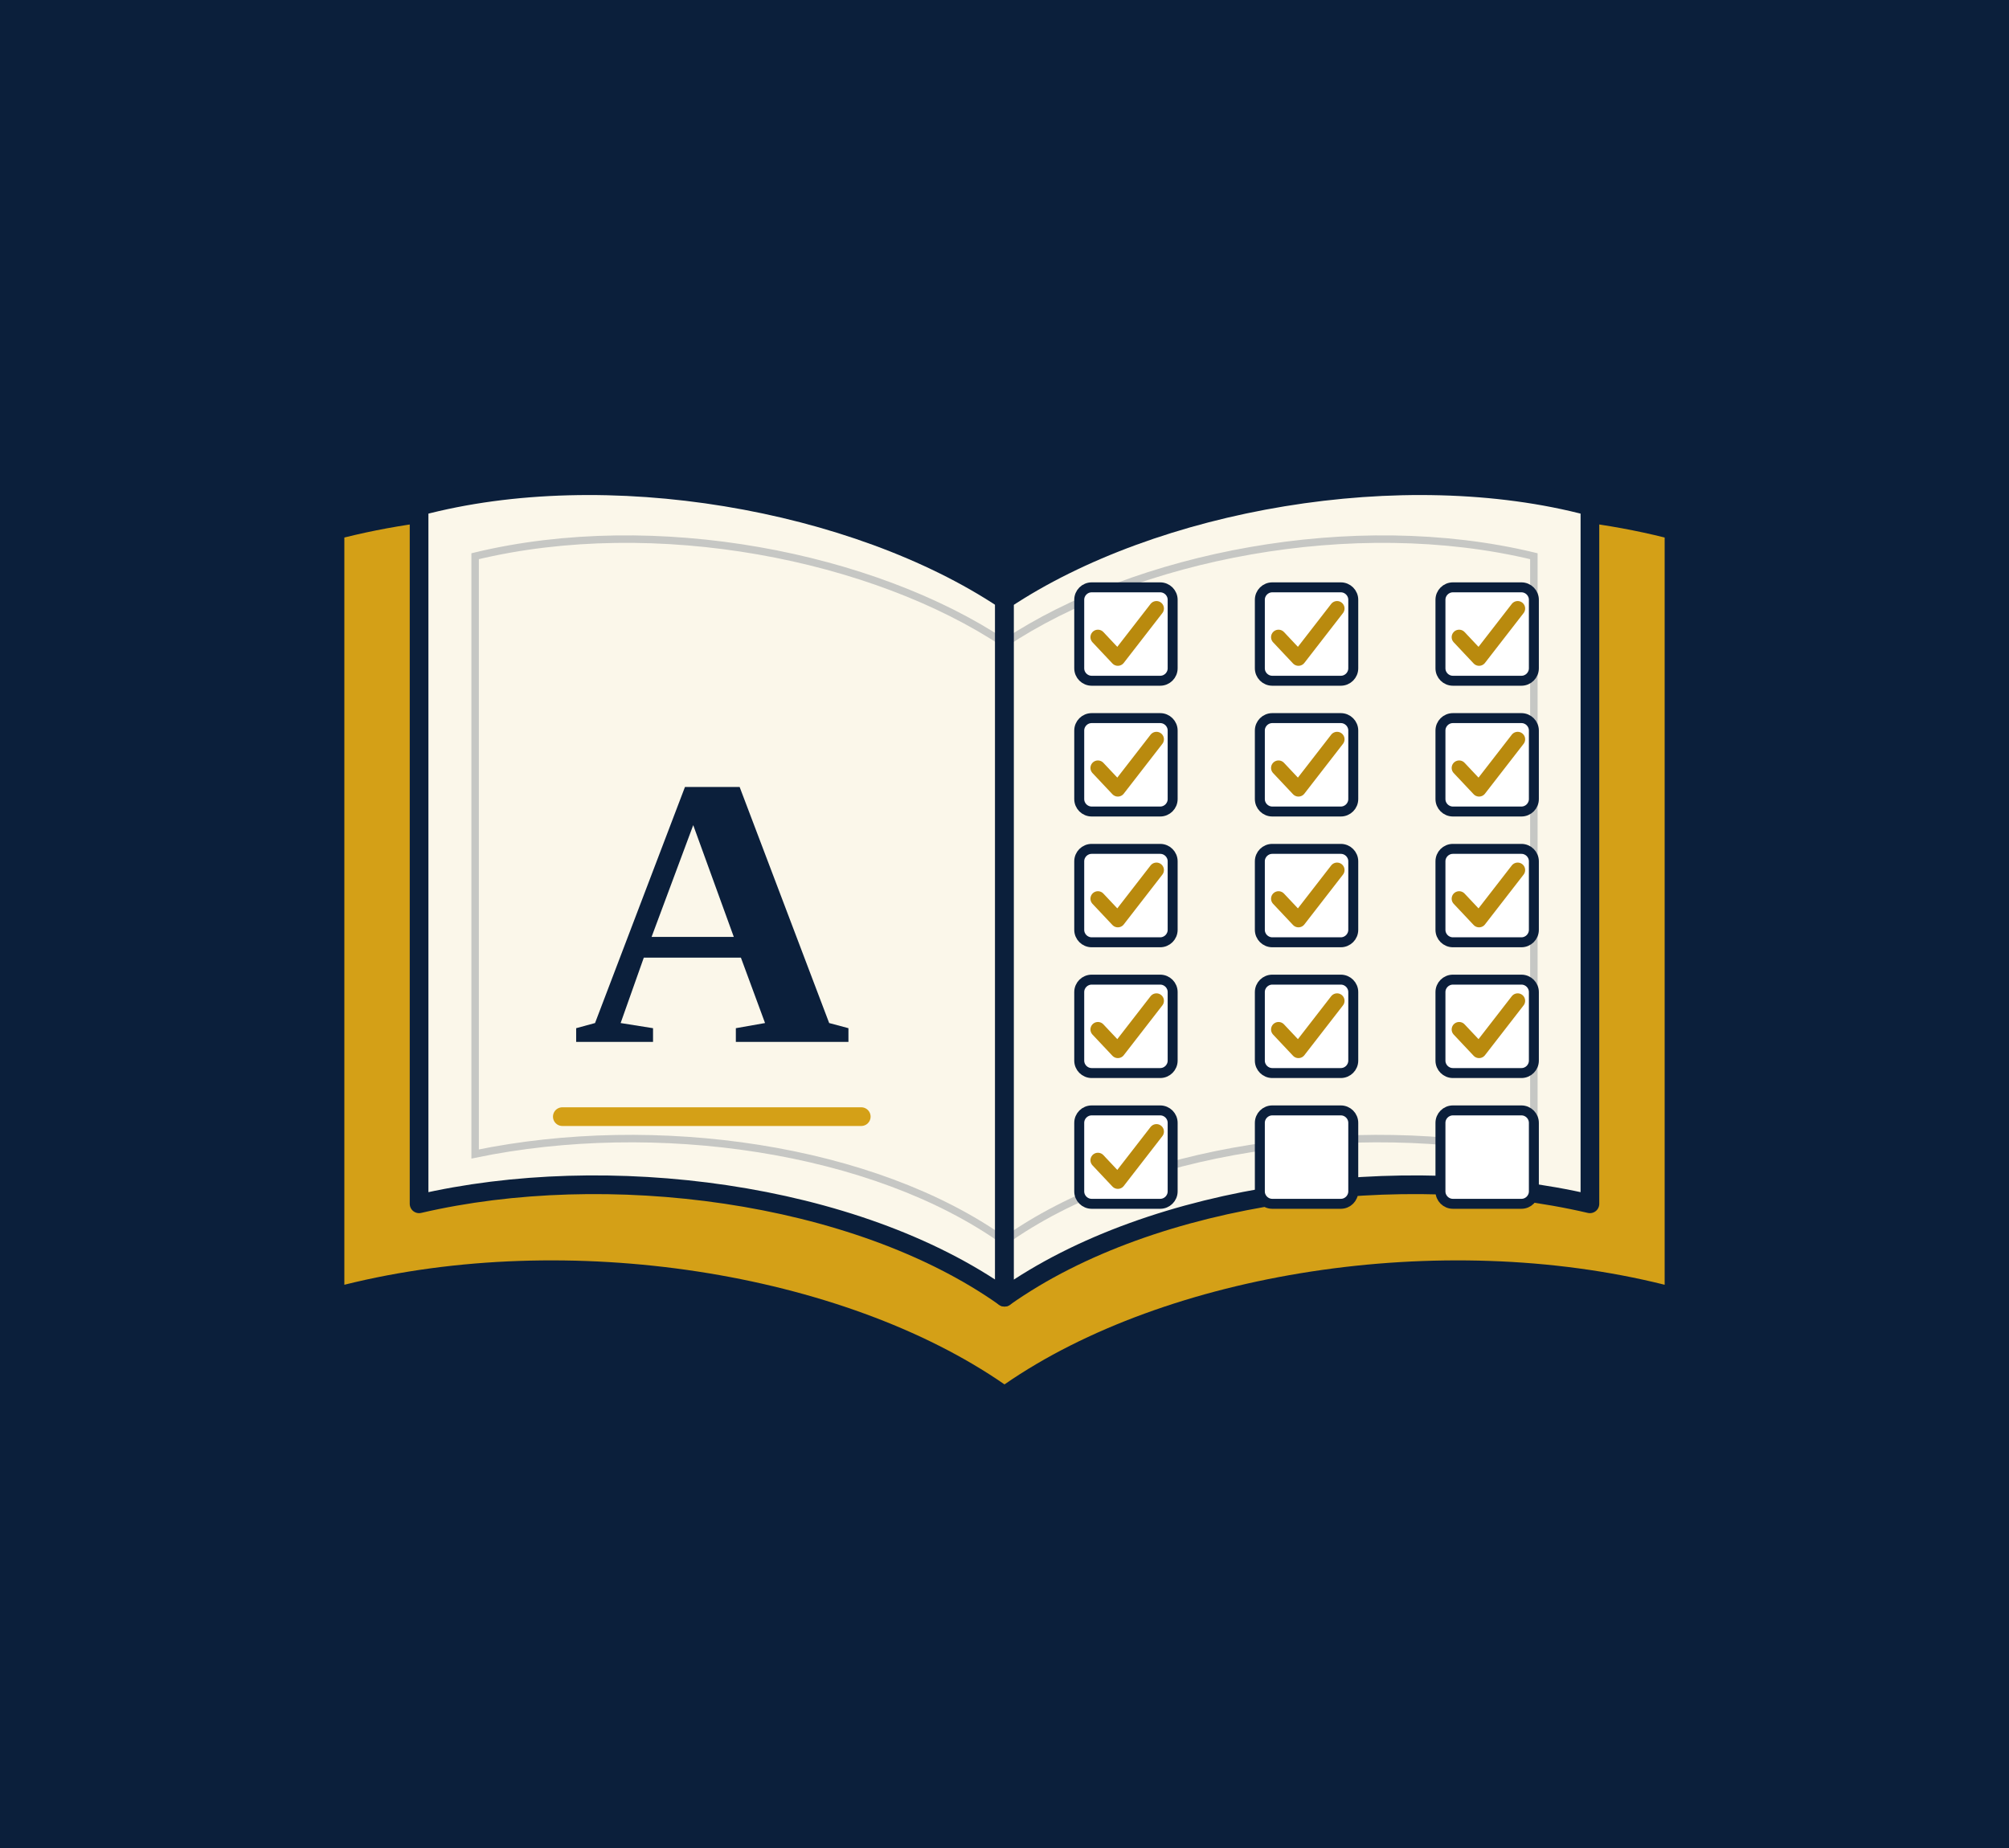
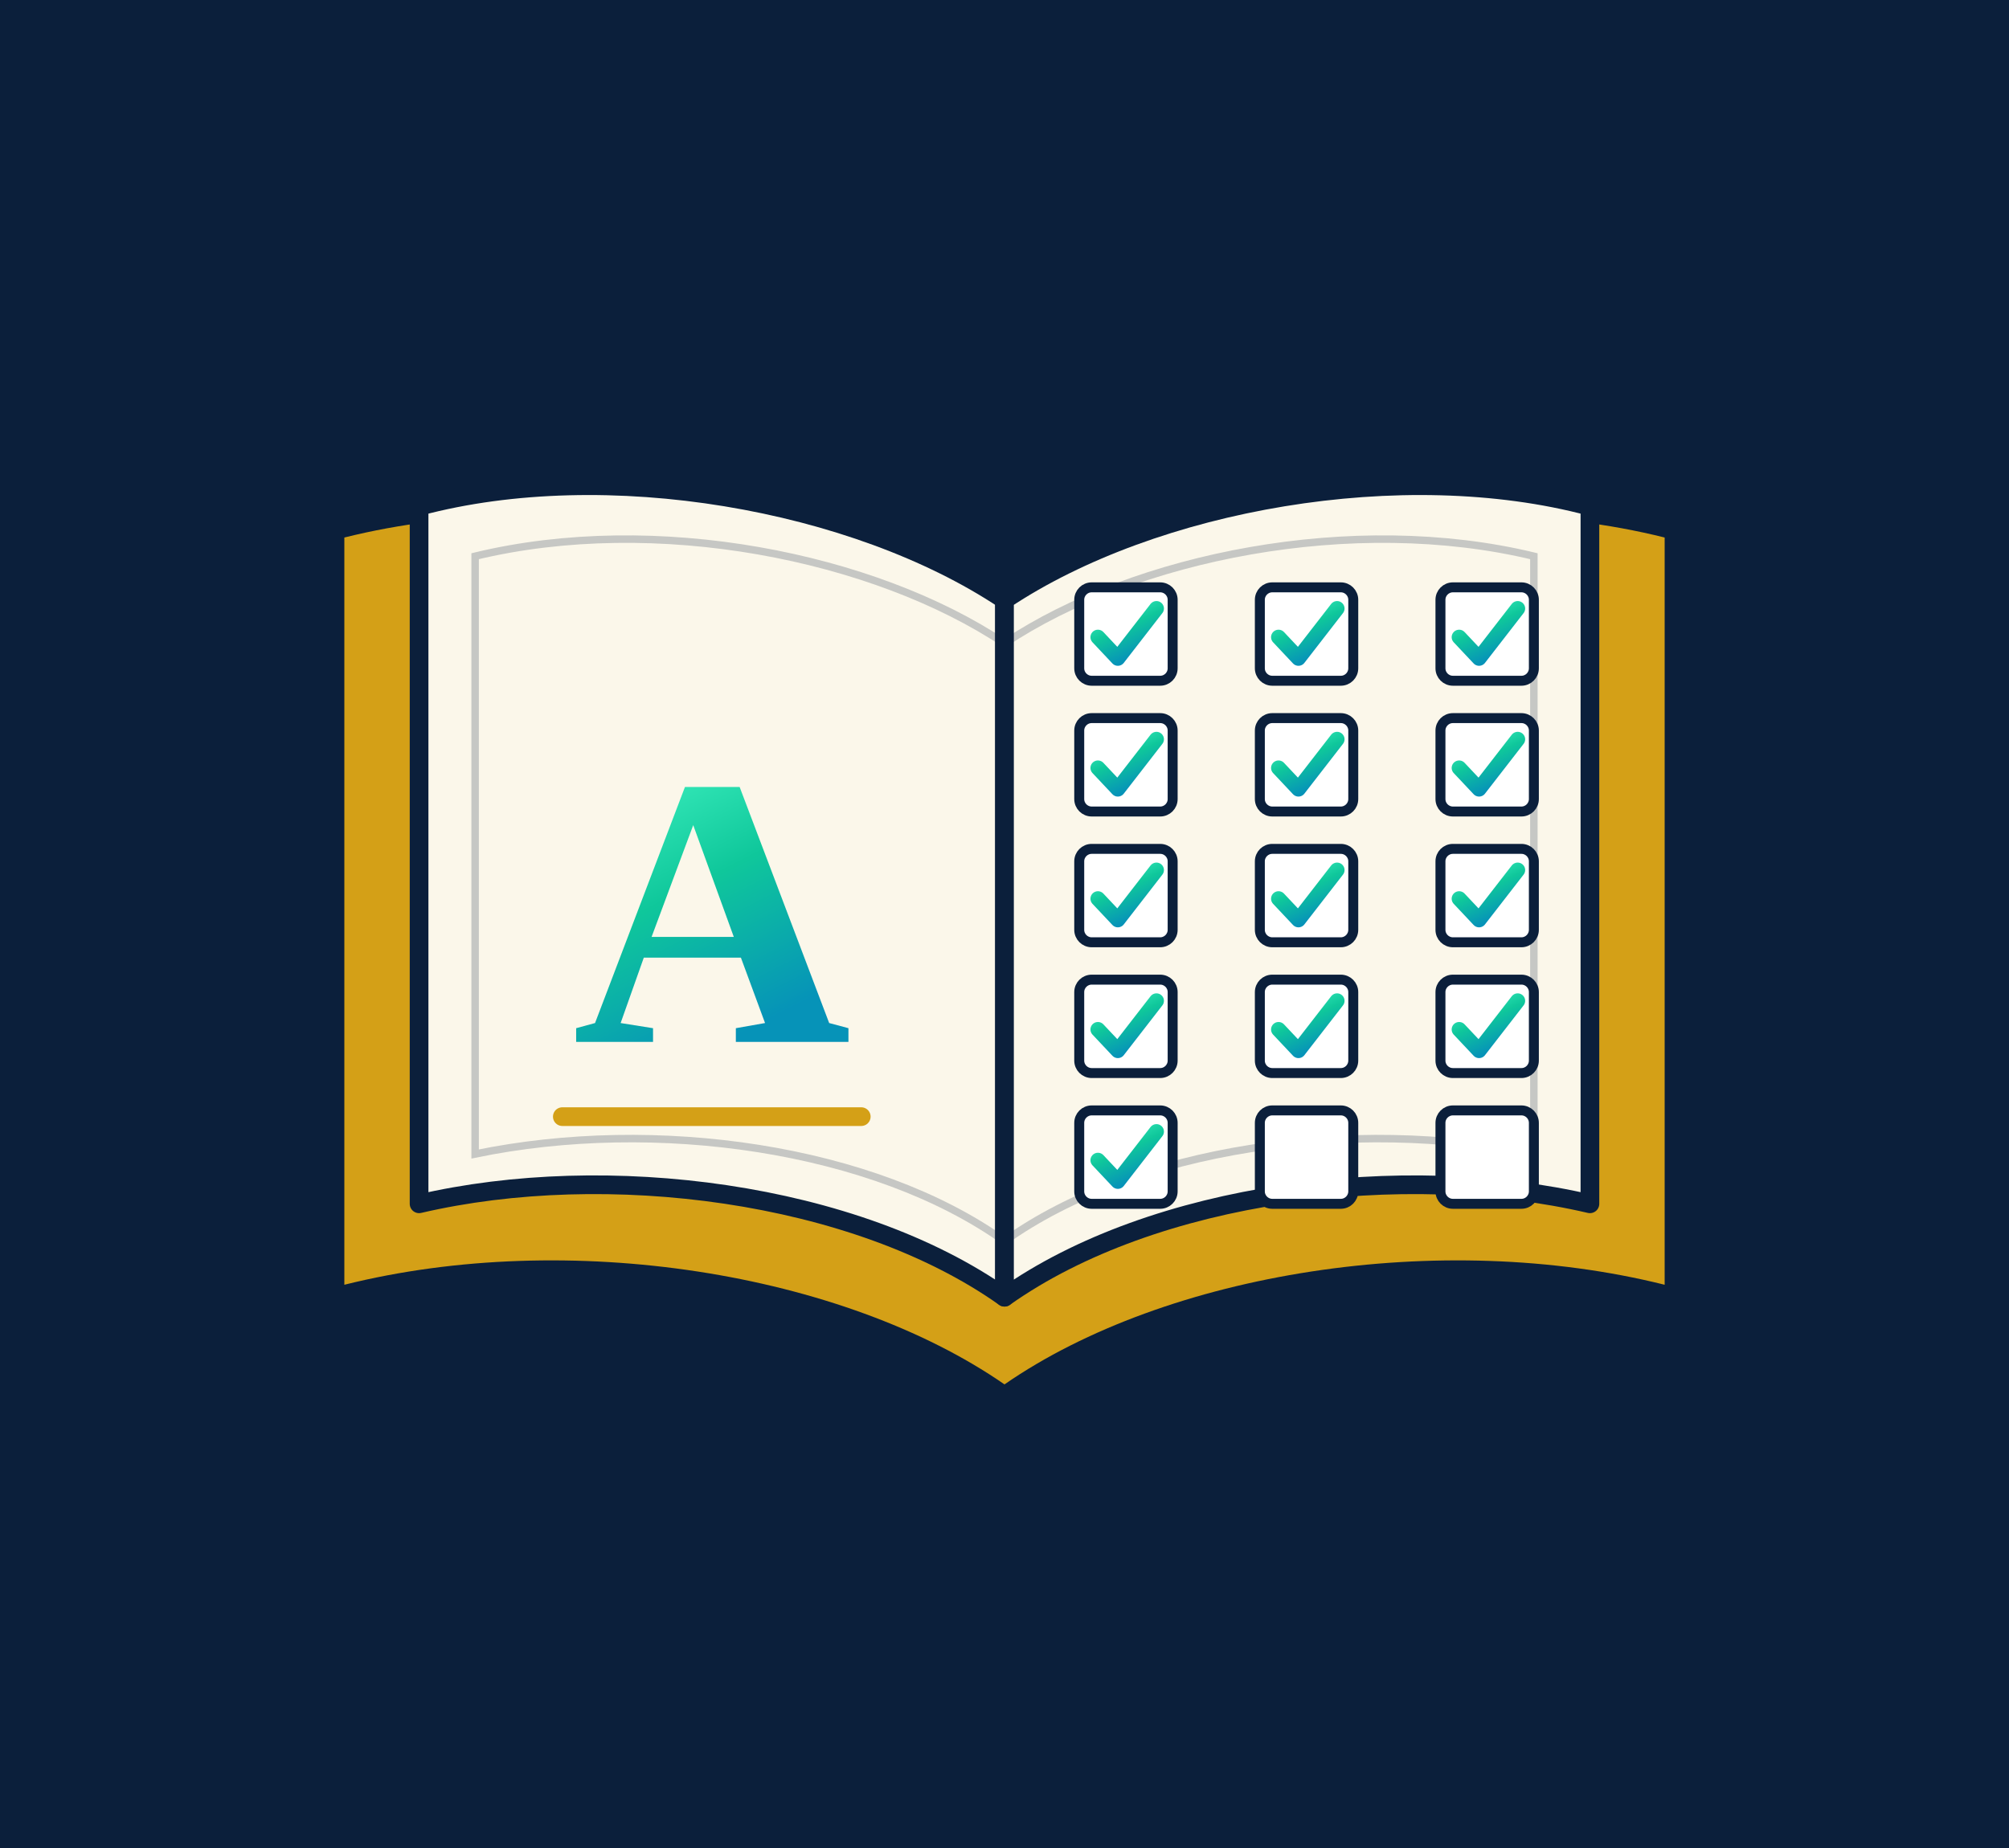
<svg xmlns="http://www.w3.org/2000/svg" viewBox="0 0 1000 920" role="img" aria-label="AttemptBook — open ledger book with the letter A and a checklist">
  <rect width="1000" height="920" fill="#0B1F3B" />
  <g transform="translate(97 156) scale(3.1)">
+     <defs>
+       <linearGradient id="abSheen" x1="0" y1="0" x2="0.55" y2="1">
+         <stop offset="0" stop-color="#3FF2C0" />
+         <stop offset=".48" stop-color="#0FC79B" />
+         <stop offset="1" stop-color="#0693B8" />
+       </linearGradient>
+     </defs>
    <path d="M130 54 C104 36 60 27 24 36 L24 156 C60 147 104 154 130 172 C156 154 200 147 236 156 L236 36 C200 27 156 36 130 54 Z" fill="#D4A017" />
    <path d="M130 46 C106 30 66 23 36 31 L36 143 C66 136 106 141 130 158 Z" fill="#FBF7EA" stroke="#0B1F3B" stroke-width="3" stroke-linejoin="round" />
    <path d="M130 46 C154 30 194 23 224 31 L224 143 C194 136 154 141 130 158 Z" fill="#FBF7EA" stroke="#0B1F3B" stroke-width="3" stroke-linejoin="round" />
    <path d="M130 53 C109 39 74 32 45 39 L45 135 C74 129 109 134 130 149 Z" fill="none" stroke="#0B1F3B" stroke-opacity=".22" stroke-width="1.2" />
    <path d="M130 53 C151 39 186 32 215 39 L215 135 C186 129 151 134 130 149 Z" fill="none" stroke="#0B1F3B" stroke-opacity=".22" stroke-width="1.2" />
    <line x1="130" y1="46" x2="130" y2="158" stroke="#0B1F3B" stroke-width="2.5" />
-     <text x="83" y="117" text-anchor="middle" font-family="Georgia, 'Times New Roman', serif" font-weight="700" font-size="62" fill="#0B1F3B">A</text>
+     <text x="83" y="117" text-anchor="middle" font-family="Georgia, 'Times New Roman', serif" font-weight="700" font-size="62" fill="url(#abSheen)">A</text>
    <line x1="59" y1="129" x2="107" y2="129" stroke="#D4A017" stroke-width="3" stroke-linecap="round" />
    <rect x="142" y="44" width="15" height="15" rx="2" fill="#FFFFFF" stroke="#0B1F3B" stroke-width="1.6" />
-     <path d="M145 52 L148.2 55.4 L154.4 47.4" fill="none" stroke="#B98A0E" stroke-width="2.4" stroke-linecap="round" stroke-linejoin="round" />
+     <path d="M145 52 L148.2 55.4 L154.4 47.4" fill="none" stroke="url(#abSheen)" stroke-width="2.4" stroke-linecap="round" stroke-linejoin="round" />
    <rect x="171" y="44" width="15" height="15" rx="2" fill="#FFFFFF" stroke="#0B1F3B" stroke-width="1.6" />
-     <path d="M174 52 L177.2 55.4 L183.4 47.4" fill="none" stroke="#B98A0E" stroke-width="2.4" stroke-linecap="round" stroke-linejoin="round" />
+     <path d="M174 52 L177.2 55.4 L183.4 47.4" fill="none" stroke="url(#abSheen)" stroke-width="2.4" stroke-linecap="round" stroke-linejoin="round" />
    <rect x="200" y="44" width="15" height="15" rx="2" fill="#FFFFFF" stroke="#0B1F3B" stroke-width="1.6" />
-     <path d="M203 52 L206.2 55.4 L212.4 47.4" fill="none" stroke="#B98A0E" stroke-width="2.4" stroke-linecap="round" stroke-linejoin="round" />
+     <path d="M203 52 L206.2 55.4 L212.4 47.4" fill="none" stroke="url(#abSheen)" stroke-width="2.4" stroke-linecap="round" stroke-linejoin="round" />
    <rect x="142" y="65" width="15" height="15" rx="2" fill="#FFFFFF" stroke="#0B1F3B" stroke-width="1.6" />
-     <path d="M145 73 L148.2 76.4 L154.4 68.4" fill="none" stroke="#B98A0E" stroke-width="2.4" stroke-linecap="round" stroke-linejoin="round" />
+     <path d="M145 73 L148.2 76.4 L154.4 68.4" fill="none" stroke="url(#abSheen)" stroke-width="2.4" stroke-linecap="round" stroke-linejoin="round" />
    <rect x="171" y="65" width="15" height="15" rx="2" fill="#FFFFFF" stroke="#0B1F3B" stroke-width="1.6" />
-     <path d="M174 73 L177.2 76.4 L183.4 68.4" fill="none" stroke="#B98A0E" stroke-width="2.4" stroke-linecap="round" stroke-linejoin="round" />
+     <path d="M174 73 L177.2 76.4 L183.4 68.4" fill="none" stroke="url(#abSheen)" stroke-width="2.4" stroke-linecap="round" stroke-linejoin="round" />
    <rect x="200" y="65" width="15" height="15" rx="2" fill="#FFFFFF" stroke="#0B1F3B" stroke-width="1.6" />
-     <path d="M203 73 L206.2 76.4 L212.4 68.4" fill="none" stroke="#B98A0E" stroke-width="2.4" stroke-linecap="round" stroke-linejoin="round" />
+     <path d="M203 73 L206.2 76.4 L212.4 68.4" fill="none" stroke="url(#abSheen)" stroke-width="2.4" stroke-linecap="round" stroke-linejoin="round" />
    <rect x="142" y="86" width="15" height="15" rx="2" fill="#FFFFFF" stroke="#0B1F3B" stroke-width="1.6" />
-     <path d="M145 94 L148.2 97.4 L154.4 89.4" fill="none" stroke="#B98A0E" stroke-width="2.4" stroke-linecap="round" stroke-linejoin="round" />
+     <path d="M145 94 L148.2 97.4 L154.4 89.4" fill="none" stroke="url(#abSheen)" stroke-width="2.4" stroke-linecap="round" stroke-linejoin="round" />
    <rect x="171" y="86" width="15" height="15" rx="2" fill="#FFFFFF" stroke="#0B1F3B" stroke-width="1.6" />
-     <path d="M174 94 L177.2 97.4 L183.4 89.4" fill="none" stroke="#B98A0E" stroke-width="2.4" stroke-linecap="round" stroke-linejoin="round" />
+     <path d="M174 94 L177.2 97.4 L183.4 89.4" fill="none" stroke="url(#abSheen)" stroke-width="2.4" stroke-linecap="round" stroke-linejoin="round" />
    <rect x="200" y="86" width="15" height="15" rx="2" fill="#FFFFFF" stroke="#0B1F3B" stroke-width="1.6" />
-     <path d="M203 94 L206.2 97.4 L212.4 89.4" fill="none" stroke="#B98A0E" stroke-width="2.4" stroke-linecap="round" stroke-linejoin="round" />
+     <path d="M203 94 L206.2 97.4 L212.4 89.4" fill="none" stroke="url(#abSheen)" stroke-width="2.4" stroke-linecap="round" stroke-linejoin="round" />
    <rect x="142" y="107" width="15" height="15" rx="2" fill="#FFFFFF" stroke="#0B1F3B" stroke-width="1.6" />
-     <path d="M145 115 L148.2 118.4 L154.4 110.4" fill="none" stroke="#B98A0E" stroke-width="2.4" stroke-linecap="round" stroke-linejoin="round" />
+     <path d="M145 115 L148.2 118.4 L154.4 110.4" fill="none" stroke="url(#abSheen)" stroke-width="2.4" stroke-linecap="round" stroke-linejoin="round" />
    <rect x="171" y="107" width="15" height="15" rx="2" fill="#FFFFFF" stroke="#0B1F3B" stroke-width="1.6" />
-     <path d="M174 115 L177.2 118.4 L183.4 110.4" fill="none" stroke="#B98A0E" stroke-width="2.4" stroke-linecap="round" stroke-linejoin="round" />
+     <path d="M174 115 L177.2 118.4 L183.4 110.4" fill="none" stroke="url(#abSheen)" stroke-width="2.4" stroke-linecap="round" stroke-linejoin="round" />
    <rect x="200" y="107" width="15" height="15" rx="2" fill="#FFFFFF" stroke="#0B1F3B" stroke-width="1.6" />
-     <path d="M203 115 L206.2 118.4 L212.4 110.4" fill="none" stroke="#B98A0E" stroke-width="2.4" stroke-linecap="round" stroke-linejoin="round" />
+     <path d="M203 115 L206.2 118.4 L212.4 110.4" fill="none" stroke="url(#abSheen)" stroke-width="2.4" stroke-linecap="round" stroke-linejoin="round" />
    <rect x="142" y="128" width="15" height="15" rx="2" fill="#FFFFFF" stroke="#0B1F3B" stroke-width="1.6" />
-     <path d="M145 136 L148.2 139.4 L154.4 131.4" fill="none" stroke="#B98A0E" stroke-width="2.4" stroke-linecap="round" stroke-linejoin="round" />
+     <path d="M145 136 L148.2 139.4 L154.4 131.4" fill="none" stroke="url(#abSheen)" stroke-width="2.4" stroke-linecap="round" stroke-linejoin="round" />
    <rect x="171" y="128" width="15" height="15" rx="2" fill="#FFFFFF" stroke="#0B1F3B" stroke-width="1.6" />
    <rect x="200" y="128" width="15" height="15" rx="2" fill="#FFFFFF" stroke="#0B1F3B" stroke-width="1.6" />
  </g>
</svg>
